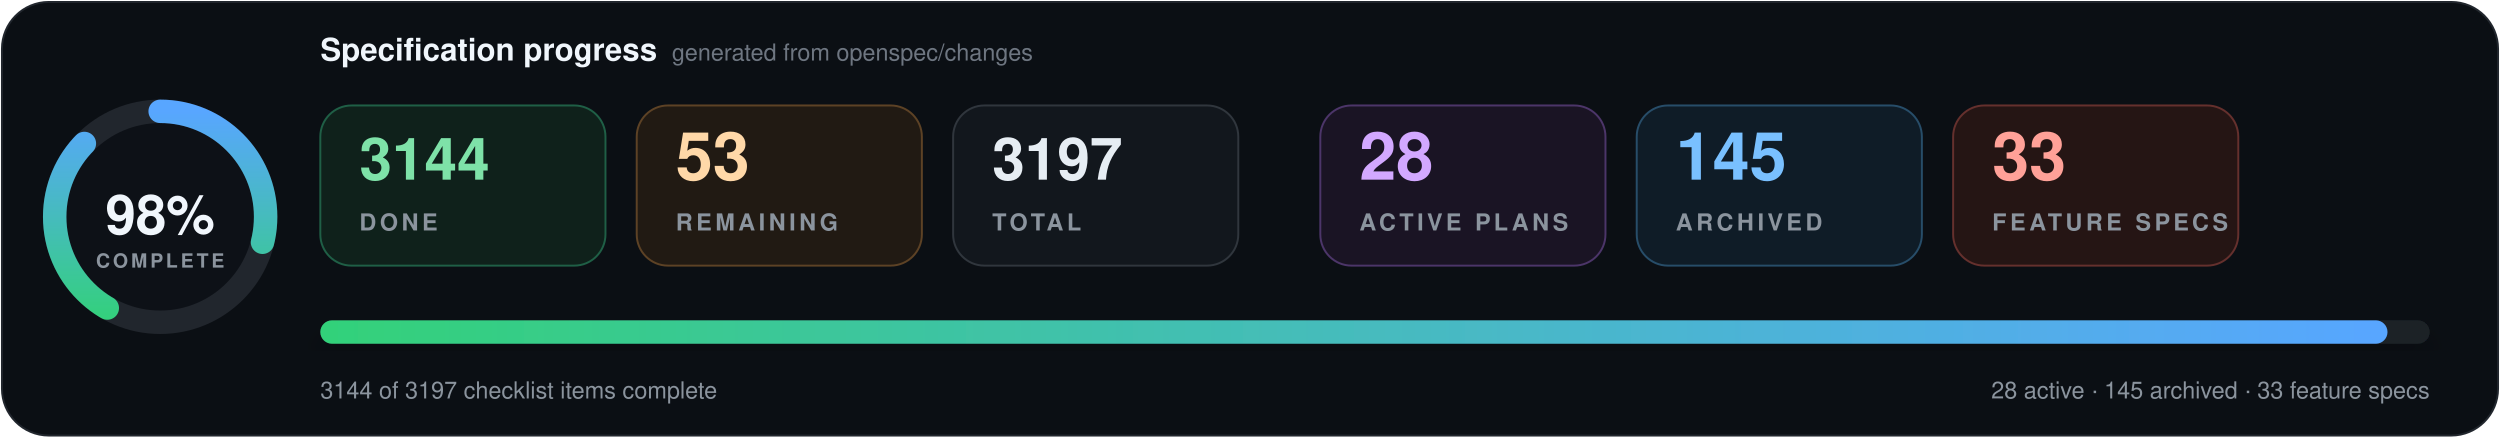
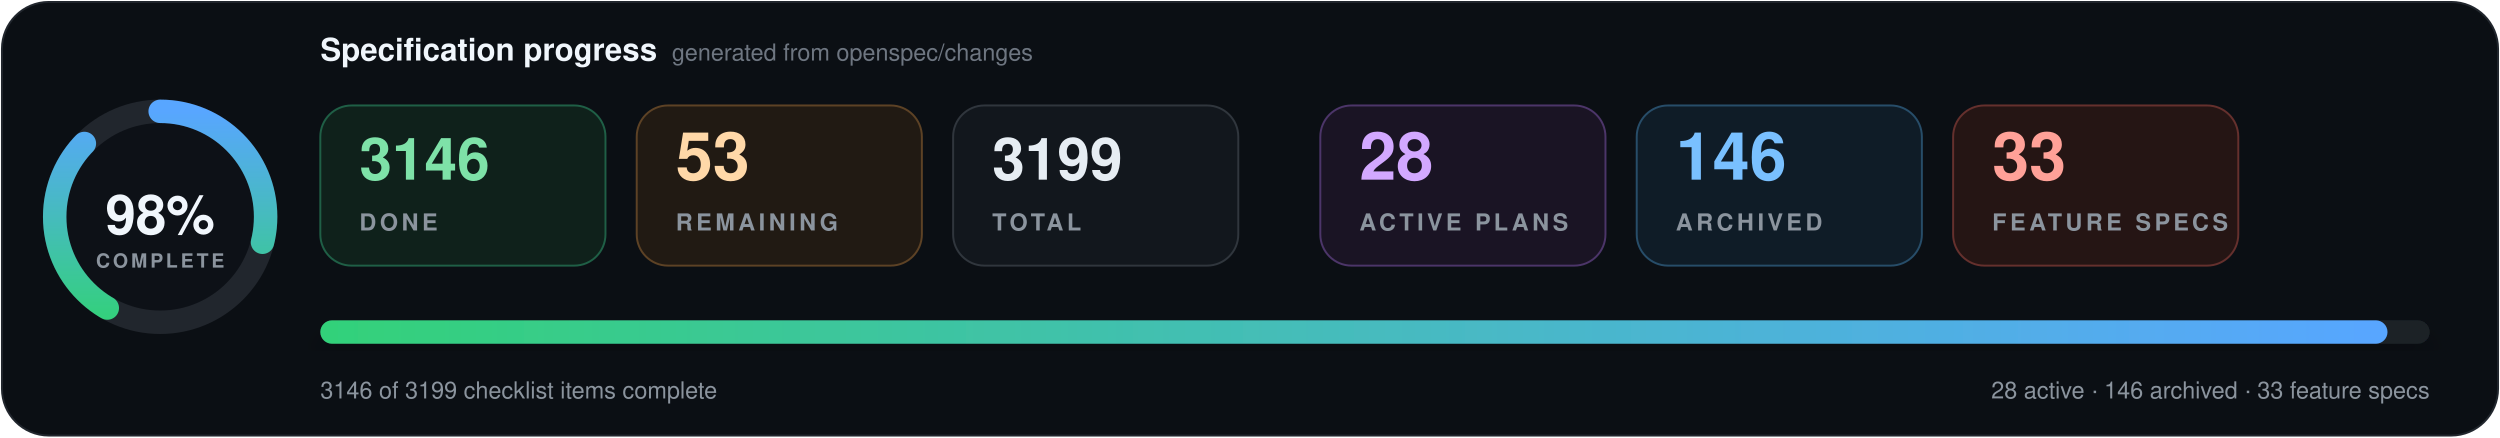
- <svg xmlns="http://www.w3.org/2000/svg" data-cache-version="1790710141" width="1280" height="224" viewBox="0 0 1280 224" role="img" aria-labelledby="title description" font-family="system-ui, -apple-system, BlinkMacSystemFont, 'Segoe UI', Helvetica, Arial, sans-serif" font-variant-numeric="tabular-nums">
+ <svg xmlns="http://www.w3.org/2000/svg" data-cache-version="1790765290" width="1280" height="224" viewBox="0 0 1280 224" role="img" aria-labelledby="title description" font-family="system-ui, -apple-system, BlinkMacSystemFont, 'Segoe UI', Helvetica, Arial, sans-serif" font-variant-numeric="tabular-nums">
  <defs>
    <linearGradient id="progress" x1="0" x2="1">
      <stop offset="0" stop-color="#33d17a" />
      <stop offset="1" stop-color="#58a6ff" />
    </linearGradient>
    <filter id="shadow" x="-10%" y="-20%" width="120%" height="150%">
      <feDropShadow dx="0" dy="7" stdDeviation="9" flood-color="#000" flood-opacity=".28" />
    </filter>
  </defs>
  <rect x="1" y="1" width="1278" height="222" rx="24" fill="#0b0f14" stroke="#21262d" />
  <g transform="translate(82 111)">
    <circle r="54" fill="#0d1117" stroke="#21262d" stroke-width="12" />
    <circle r="54" fill="none" stroke="url(#progress)" stroke-width="12" stroke-linecap="round" pathLength="100" stroke-dasharray="98 100" transform="rotate(-90)" />
    <text y="-1" text-anchor="middle" dominant-baseline="middle" fill="#f0f6fc" font-size="28" font-weight="800">98%</text>
    <text y="26" text-anchor="middle" fill="#8b949e" font-size="10" font-weight="700" letter-spacing="1.5">COMPLETE</text>
  </g>
  <text x="164" y="31" fill="#f0f6fc" font-size="16" font-weight="750">Specification progress</text>
  <text x="344" y="31" fill="#6e7681" font-size="12">generated from openspec/changes</text>
  <g transform="translate(164 54)">
    <rect width="146" height="82" rx="16" fill="#0f211b" stroke="#1f5f46" />
-     <text x="20" y="38" fill="#7ee2a8" font-size="30" font-weight="750">3144</text>
+     <text x="20" y="38" fill="#7ee2a8" font-size="30" font-weight="750">3146</text>
    <text x="20" y="64" fill="#8b949e" font-size="12" font-weight="700" letter-spacing="1.8">DONE</text>
  </g>
  <g transform="translate(326 54)">
    <rect width="146" height="82" rx="16" fill="#211a13" stroke="#5d4225" />
    <text x="20" y="38" fill="#ffd8a8" font-size="34" font-weight="750">53</text>
    <text x="20" y="64" fill="#8b949e" font-size="12" font-weight="700" letter-spacing="1.8">REMAINING</text>
  </g>
  <g transform="translate(488 54)">
    <rect width="146" height="82" rx="16" fill="#12171d" stroke="#30363d" />
-     <text x="20" y="38" fill="#e6edf3" font-size="30" font-weight="750">3197</text>
+     <text x="20" y="38" fill="#e6edf3" font-size="30" font-weight="750">3199</text>
    <text x="20" y="64" fill="#8b949e" font-size="12" font-weight="700" letter-spacing="1.8">TOTAL</text>
  </g>
  <g transform="translate(676 54)">
    <rect width="146" height="82" rx="16" fill="#1a1424" stroke="#4c3569" />
    <text x="20" y="38" fill="#d2a8ff" font-size="34" font-weight="750">28</text>
    <text x="20" y="64" fill="#8b949e" font-size="12" font-weight="700" letter-spacing="1.8">ACTIVE PLANS</text>
  </g>
  <g transform="translate(838 54)">
    <rect width="146" height="82" rx="16" fill="#0f1c27" stroke="#274d69" />
-     <text x="20" y="38" fill="#79c0ff" font-size="34" font-weight="750">145</text>
+     <text x="20" y="38" fill="#79c0ff" font-size="34" font-weight="750">146</text>
    <text x="20" y="64" fill="#8b949e" font-size="12" font-weight="700" letter-spacing="1.8">ARCHIVED</text>
  </g>
  <g transform="translate(1000 54)">
    <rect width="146" height="82" rx="16" fill="#251514" stroke="#65302d" />
    <text x="20" y="38" fill="#ffa198" font-size="34" font-weight="750">33</text>
    <text x="20" y="64" fill="#8b949e" font-size="12" font-weight="700" letter-spacing="1.8">FEATURE SPECS</text>
  </g>
  <g filter="url(#shadow)">
    <rect x="164" y="164" width="1080" height="12" rx="6" fill="#1b2128" />
    <rect x="164" y="164" width="1058.4" height="12" rx="6" fill="url(#progress)" />
  </g>
-   <text x="164" y="204" fill="#8b949e" font-size="12">3144 of 3197 checklist items complete</text>
-   <text x="1244" y="204" text-anchor="end" fill="#8b949e" font-size="12">28 active · 145 archived · 33 feature specs</text>
+   <text x="164" y="204" fill="#8b949e" font-size="12">3146 of 3199 checklist items complete</text>
+   <text x="1244" y="204" text-anchor="end" fill="#8b949e" font-size="12">28 active · 146 archived · 33 feature specs</text>
</svg>
